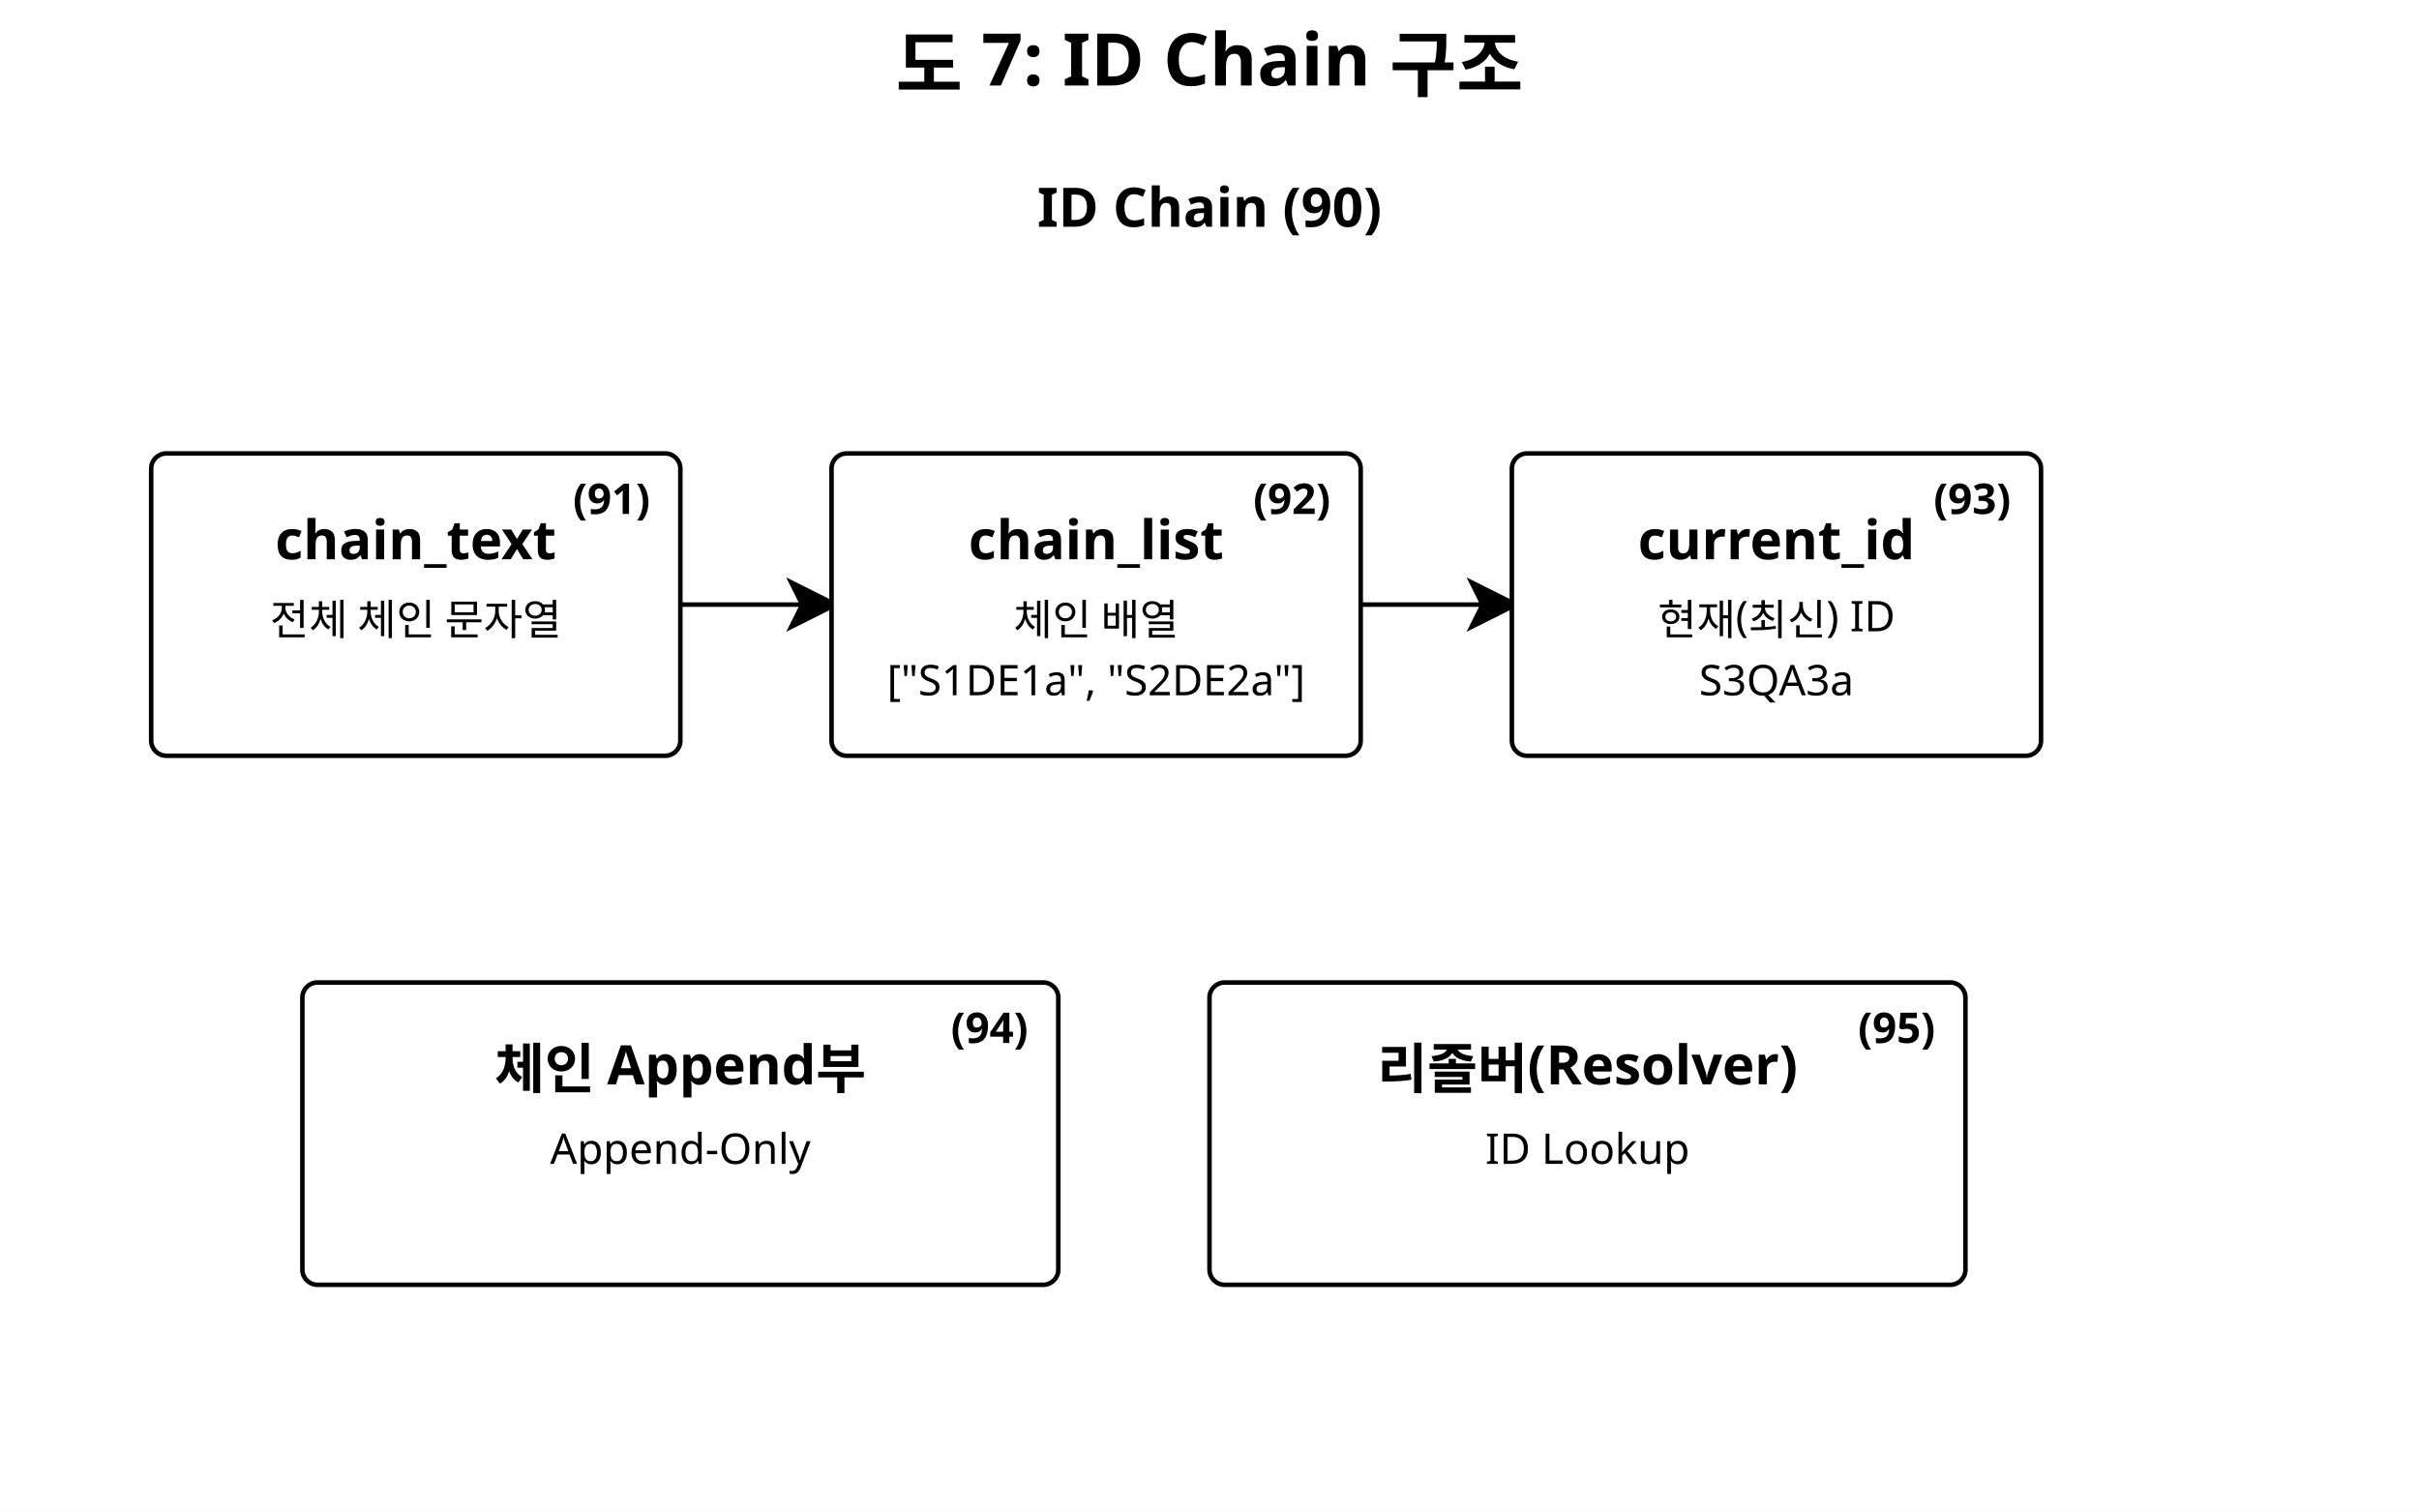
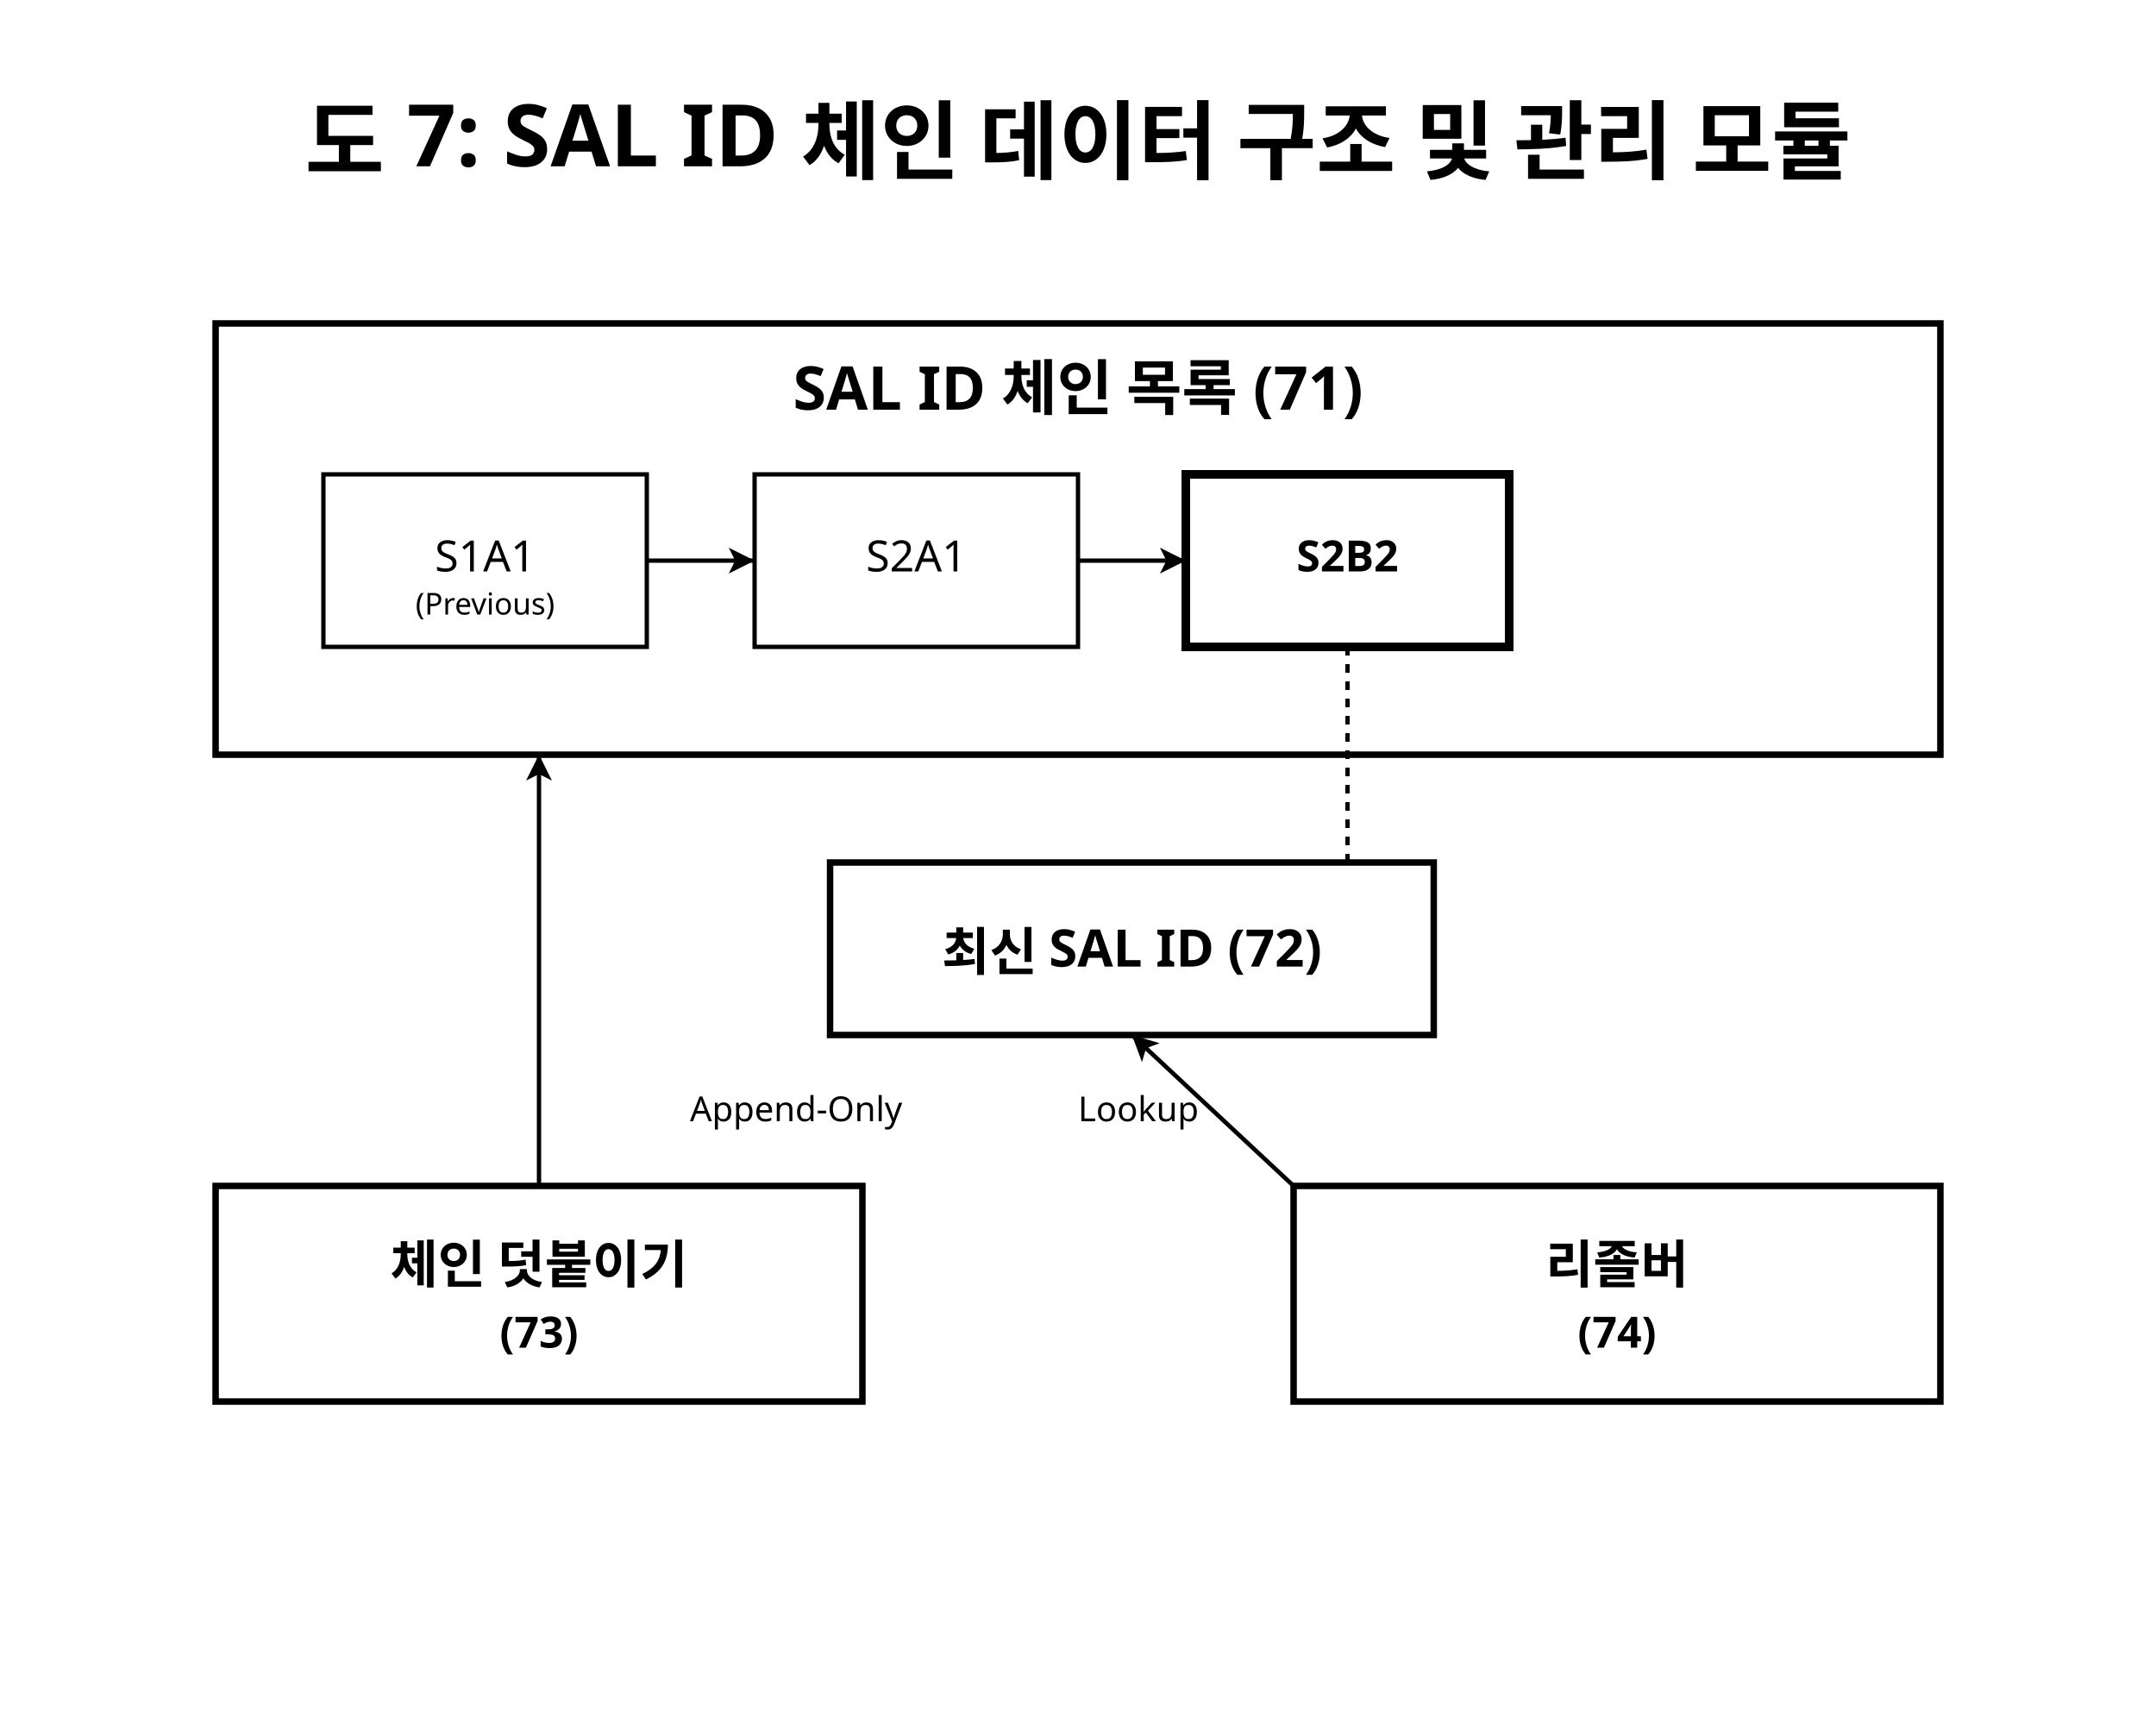
- <svg xmlns="http://www.w3.org/2000/svg" width="1600" height="1000" viewBox="0 0 1600 1000">
+ <svg xmlns="http://www.w3.org/2000/svg" width="1000" height="800" viewBox="0 0 1000 800">
  <rect width="100%" height="100%" fill="white" />
  <defs>
-     <marker id="arrowhead" markerWidth="12" markerHeight="12" refX="10" refY="6" orient="auto">
-       <path d="M0,0 L12,6 L0,12 L3,6 Z" fill="black" />
+     <marker id="arrow" markerWidth="6" markerHeight="6" refX="6" refY="3" orient="auto">
+       <path d="M0,0 L6,3 L0,6 L1.5,3 Z" fill="black" />
    </marker>
  </defs>
-   <text x="800" y="60" text-anchor="middle" font-family="Malgun Gothic, AppleGothic, Dotum, sans-serif" font-size="48" font-weight="bold">도 7: ID Chain 구조</text>
-   <text x="800.0" y="150" text-anchor="middle" font-family="Malgun Gothic, AppleGothic, Dotum, sans-serif" font-size="36" font-weight="bold">ID Chain (90)</text>
-   <rect x="100" y="300" width="350" height="200" fill="white" stroke="black" stroke-width="3" rx="10" />
-   <text x="275.0" y="370" text-anchor="middle" font-family="Malgun Gothic, AppleGothic, Dotum, sans-serif" font-size="36" font-weight="bold">chain_text</text>
-   <text x="430" y="340" text-anchor="end" font-family="Malgun Gothic, AppleGothic, Dotum, sans-serif" font-size="28" font-weight="bold">(91)</text>
-   <text x="275.0" y="420" text-anchor="middle" font-family="Malgun Gothic, AppleGothic, Dotum, sans-serif" font-size="28" font-weight="normal">전체 체인 문자열</text>
-   <path d="M 450,400 L 550,400" stroke="black" stroke-width="3" fill="none" marker-end="url(#arrowhead)" />
-   <rect x="550" y="300" width="350" height="200" fill="white" stroke="black" stroke-width="3" rx="10" />
-   <text x="725.0" y="370" text-anchor="middle" font-family="Malgun Gothic, AppleGothic, Dotum, sans-serif" font-size="36" font-weight="bold">chain_list</text>
-   <text x="880" y="340" text-anchor="end" font-family="Malgun Gothic, AppleGothic, Dotum, sans-serif" font-size="28" font-weight="bold">(92)</text>
-   <text x="725.0" y="420" text-anchor="middle" font-family="Malgun Gothic, AppleGothic, Dotum, sans-serif" font-size="28" font-weight="normal">체인 배열</text>
-   <text x="725.0" y="460" text-anchor="middle" font-family="Malgun Gothic, AppleGothic, Dotum, sans-serif" font-size="28" font-weight="normal">["S1DE1a", "S2DE2a"]</text>
-   <path d="M 900,400 L 1000,400" stroke="black" stroke-width="3" fill="none" marker-end="url(#arrowhead)" />
-   <rect x="1000" y="300" width="350" height="200" fill="white" stroke="black" stroke-width="3" rx="10" />
-   <text x="1175.0" y="370" text-anchor="middle" font-family="Malgun Gothic, AppleGothic, Dotum, sans-serif" font-size="36" font-weight="bold">current_id</text>
-   <text x="1330" y="340" text-anchor="end" font-family="Malgun Gothic, AppleGothic, Dotum, sans-serif" font-size="28" font-weight="bold">(93)</text>
-   <text x="1175.0" y="420" text-anchor="middle" font-family="Malgun Gothic, AppleGothic, Dotum, sans-serif" font-size="28" font-weight="normal">현재(최신) ID</text>
-   <text x="1175.0" y="460" text-anchor="middle" font-family="Malgun Gothic, AppleGothic, Dotum, sans-serif" font-size="28" font-weight="normal">S3QA3a</text>
-   <rect x="200" y="650" width="500" height="200" fill="white" stroke="black" stroke-width="3" rx="10" />
-   <text x="450.0" y="720" text-anchor="middle" font-family="Malgun Gothic, AppleGothic, Dotum, sans-serif" font-size="36" font-weight="bold">체인 Append부</text>
-   <text x="680" y="690" text-anchor="end" font-family="Malgun Gothic, AppleGothic, Dotum, sans-serif" font-size="28" font-weight="bold">(94)</text>
-   <text x="450.0" y="770" text-anchor="middle" font-family="Malgun Gothic, AppleGothic, Dotum, sans-serif" font-size="28" font-weight="normal">Append-Only</text>
-   <rect x="800" y="650" width="500" height="200" fill="white" stroke="black" stroke-width="3" rx="10" />
-   <text x="1050.0" y="720" text-anchor="middle" font-family="Malgun Gothic, AppleGothic, Dotum, sans-serif" font-size="36" font-weight="bold">리졸버(Resolver)</text>
-   <text x="1280" y="690" text-anchor="end" font-family="Malgun Gothic, AppleGothic, Dotum, sans-serif" font-size="28" font-weight="bold">(95)</text>
-   <text x="1050.0" y="770" text-anchor="middle" font-family="Malgun Gothic, AppleGothic, Dotum, sans-serif" font-size="28" font-weight="normal">ID Lookup</text>
+   <text x="500" y="80" text-anchor="middle" font-family="Malgun Gothic, AppleGothic, Dotum, sans-serif" font-size="40" font-weight="bold">도 7: SAL ID 체인 데이터 구조 및 관리 모듈</text>
+   <g transform="translate(100, 150)">
+     <rect x="0" y="0" width="800" height="200" fill="white" stroke="black" stroke-width="3" />
+     <text x="400" y="40" text-anchor="middle" font-family="Malgun Gothic, sans-serif" font-size="28" font-weight="bold">SAL ID 체인 목록 (71)</text>
+     <rect x="50" y="70" width="150" height="80" fill="white" stroke="black" stroke-width="2" />
+     <text x="125" y="115" text-anchor="middle" font-family="Malgun Gothic, sans-serif" font-size="20">S1A1</text>
+     <text x="125" y="135" text-anchor="middle" font-family="Malgun Gothic, sans-serif" font-size="14">(Previous)</text>
+     <line x1="200" y1="110" x2="250" y2="110" stroke="black" stroke-width="2" marker-end="url(#arrow)" />
+     <rect x="250" y="70" width="150" height="80" fill="white" stroke="black" stroke-width="2" />
+     <text x="325" y="115" text-anchor="middle" font-family="Malgun Gothic, sans-serif" font-size="20">S2A1</text>
+     <line x1="400" y1="110" x2="450" y2="110" stroke="black" stroke-width="2" marker-end="url(#arrow)" />
+     <rect x="450" y="70" width="150" height="80" fill="white" stroke="black" stroke-width="4" />
+     <text x="525" y="115" text-anchor="middle" font-family="Malgun Gothic, sans-serif" font-size="20" font-weight="bold">S2B2</text>
+     <line x1="525" y1="150" x2="525" y2="250" stroke="black" stroke-width="2" stroke-dasharray="4,4" />
+   </g>
+   <g transform="translate(385, 400)">
+     <rect x="0" y="0" width="280" height="80" fill="white" stroke="black" stroke-width="3" />
+     <text x="140" y="50" text-anchor="middle" font-family="Malgun Gothic, sans-serif" font-size="24" font-weight="bold">최신 SAL ID (72)</text>
+   </g>
+   <g transform="translate(100, 550)">
+     <rect x="0" y="0" width="300" height="100" fill="white" stroke="black" stroke-width="3" />
+     <text x="150" y="45" text-anchor="middle" font-family="Malgun Gothic, sans-serif" font-size="24" font-weight="bold">체인 덧붙이기</text>
+     <text x="150" y="75" text-anchor="middle" font-family="Malgun Gothic, sans-serif" font-size="20" font-weight="bold">(73)</text>
+   </g>
+   <path d="M 250,550 L 250,350" stroke="black" stroke-width="2" marker-end="url(#arrow)" />
+   <text x="320" y="520" font-family="Malgun Gothic, sans-serif" font-size="16">Append-Only</text>
+   <g transform="translate(600, 550)">
+     <rect x="0" y="0" width="300" height="100" fill="white" stroke="black" stroke-width="3" />
+     <text x="150" y="45" text-anchor="middle" font-family="Malgun Gothic, sans-serif" font-size="24" font-weight="bold">리졸버</text>
+     <text x="150" y="75" text-anchor="middle" font-family="Malgun Gothic, sans-serif" font-size="20" font-weight="bold">(74)</text>
+   </g>
+   <path d="M 600,550 L 525,480" stroke="black" stroke-width="2" marker-end="url(#arrow)" />
+   <text x="500" y="520" font-family="Malgun Gothic, sans-serif" font-size="16">Lookup</text>
</svg>
